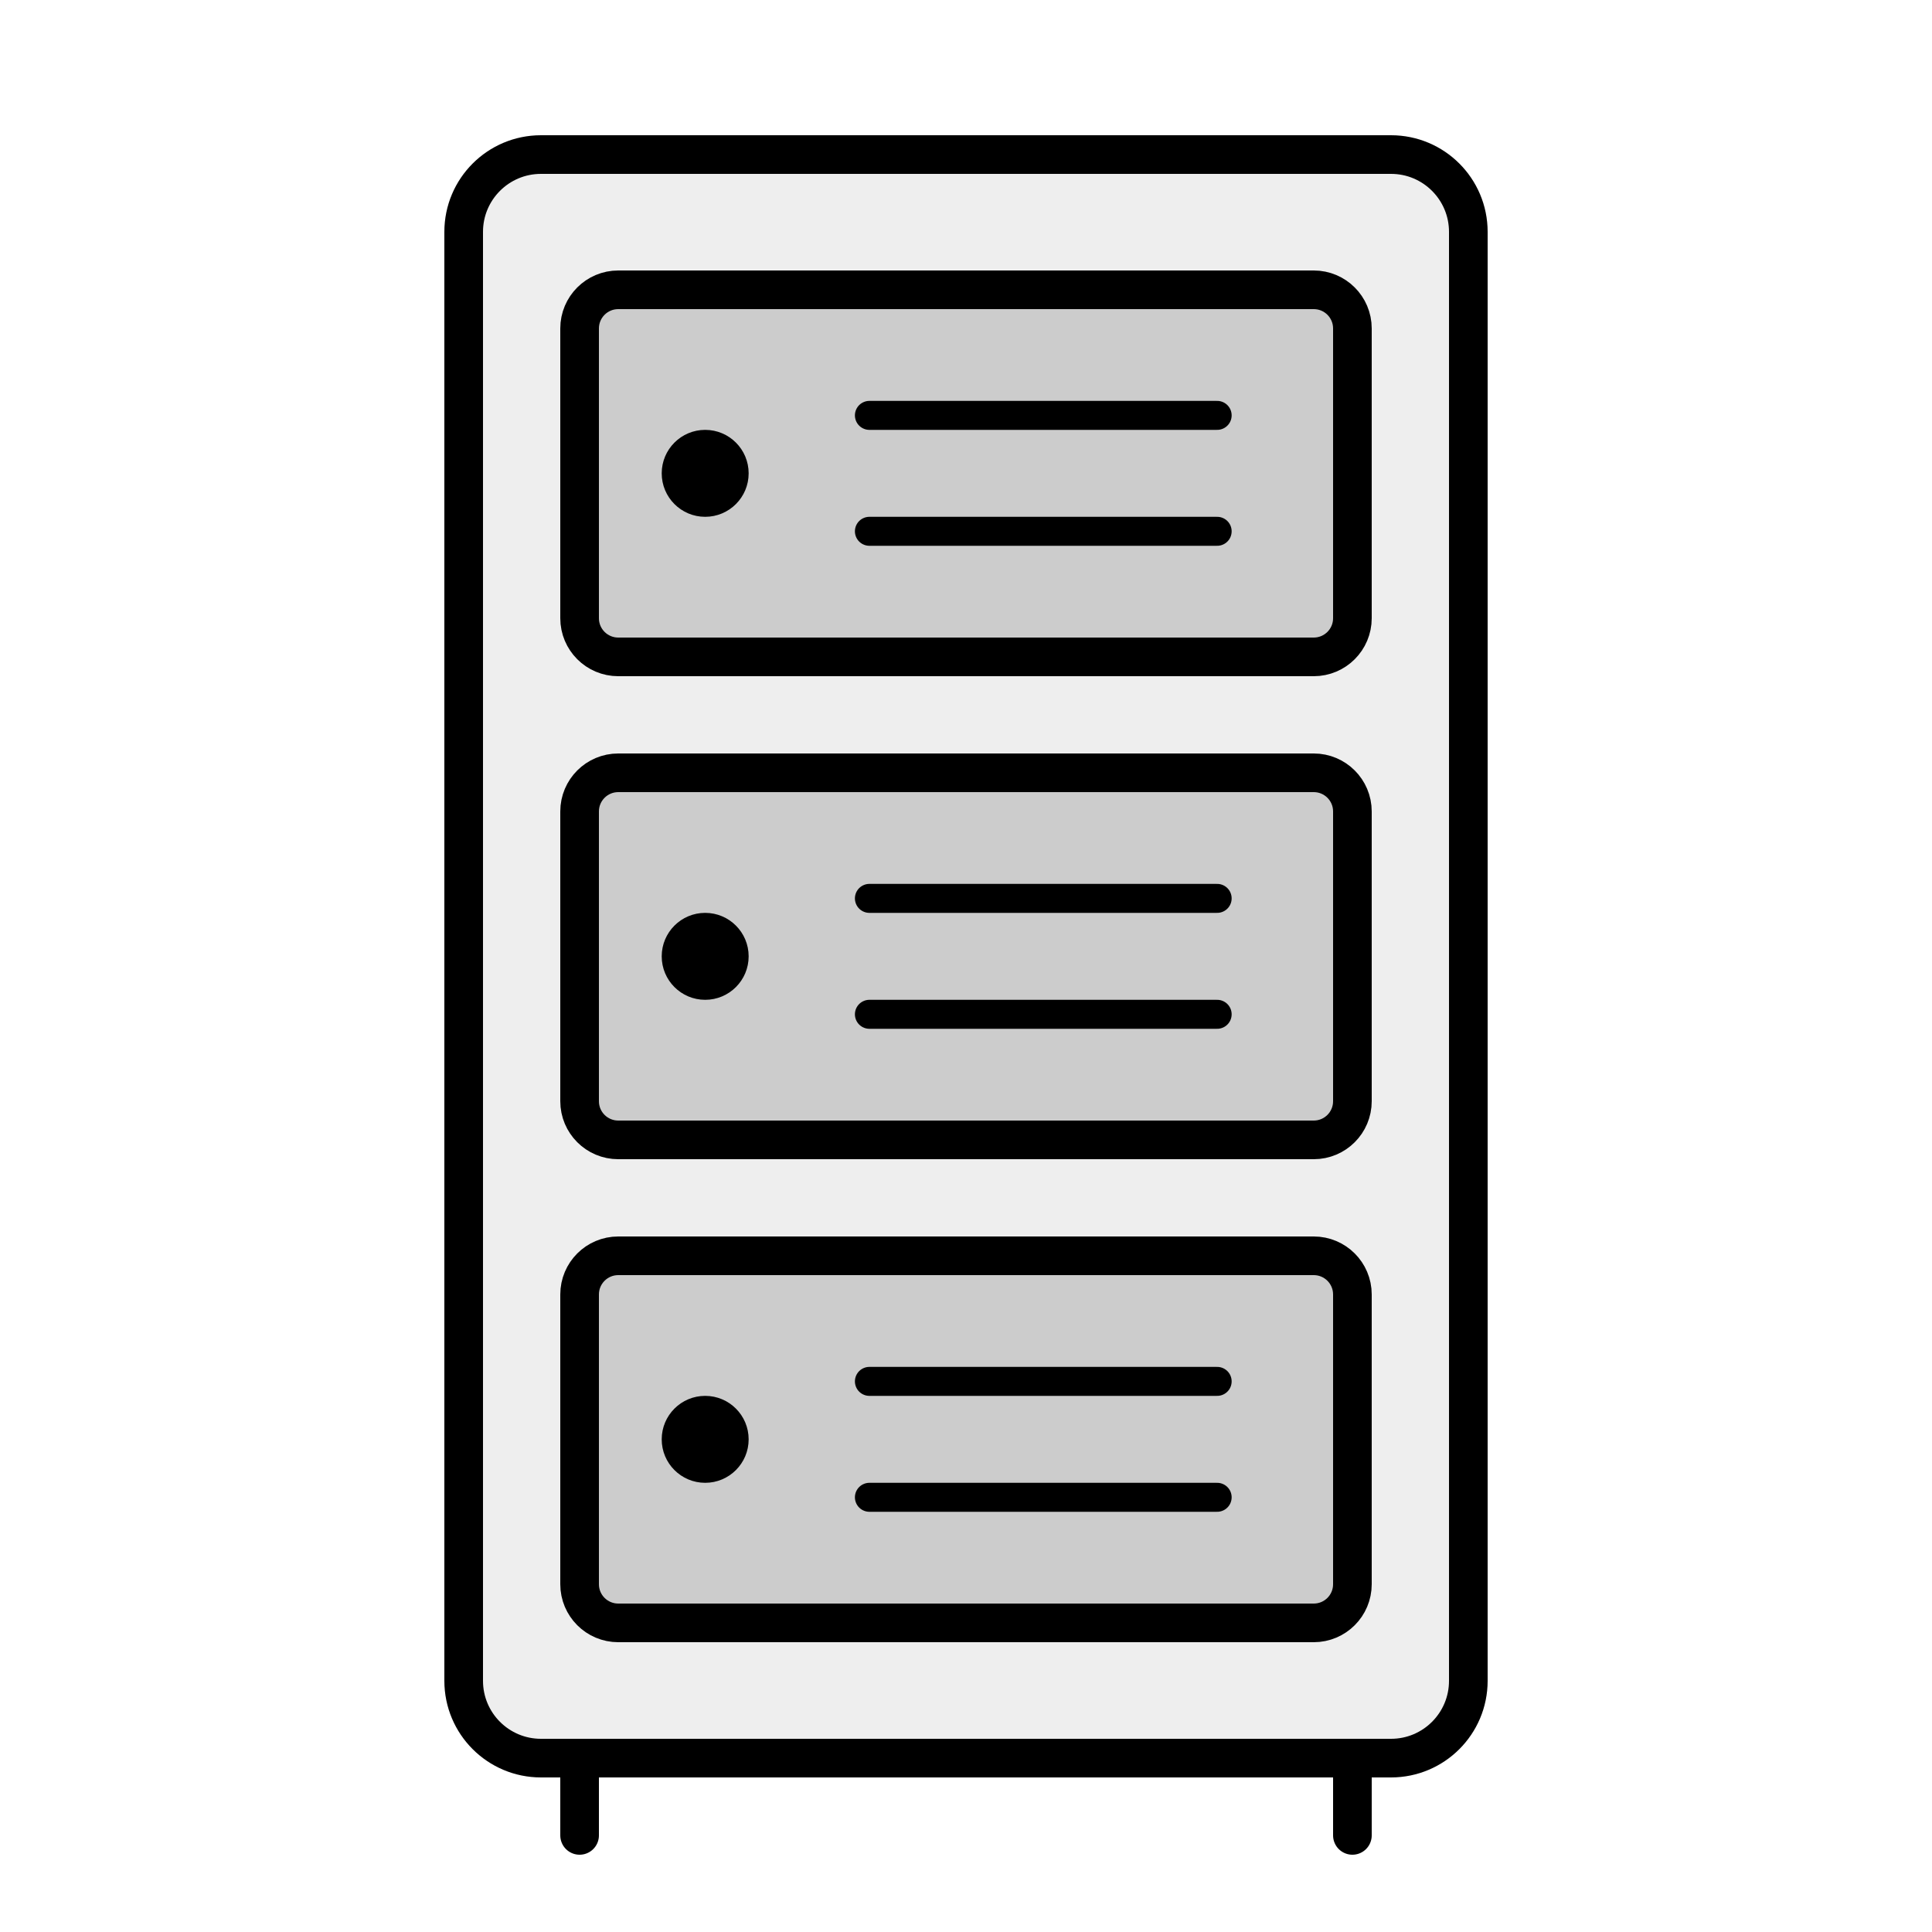
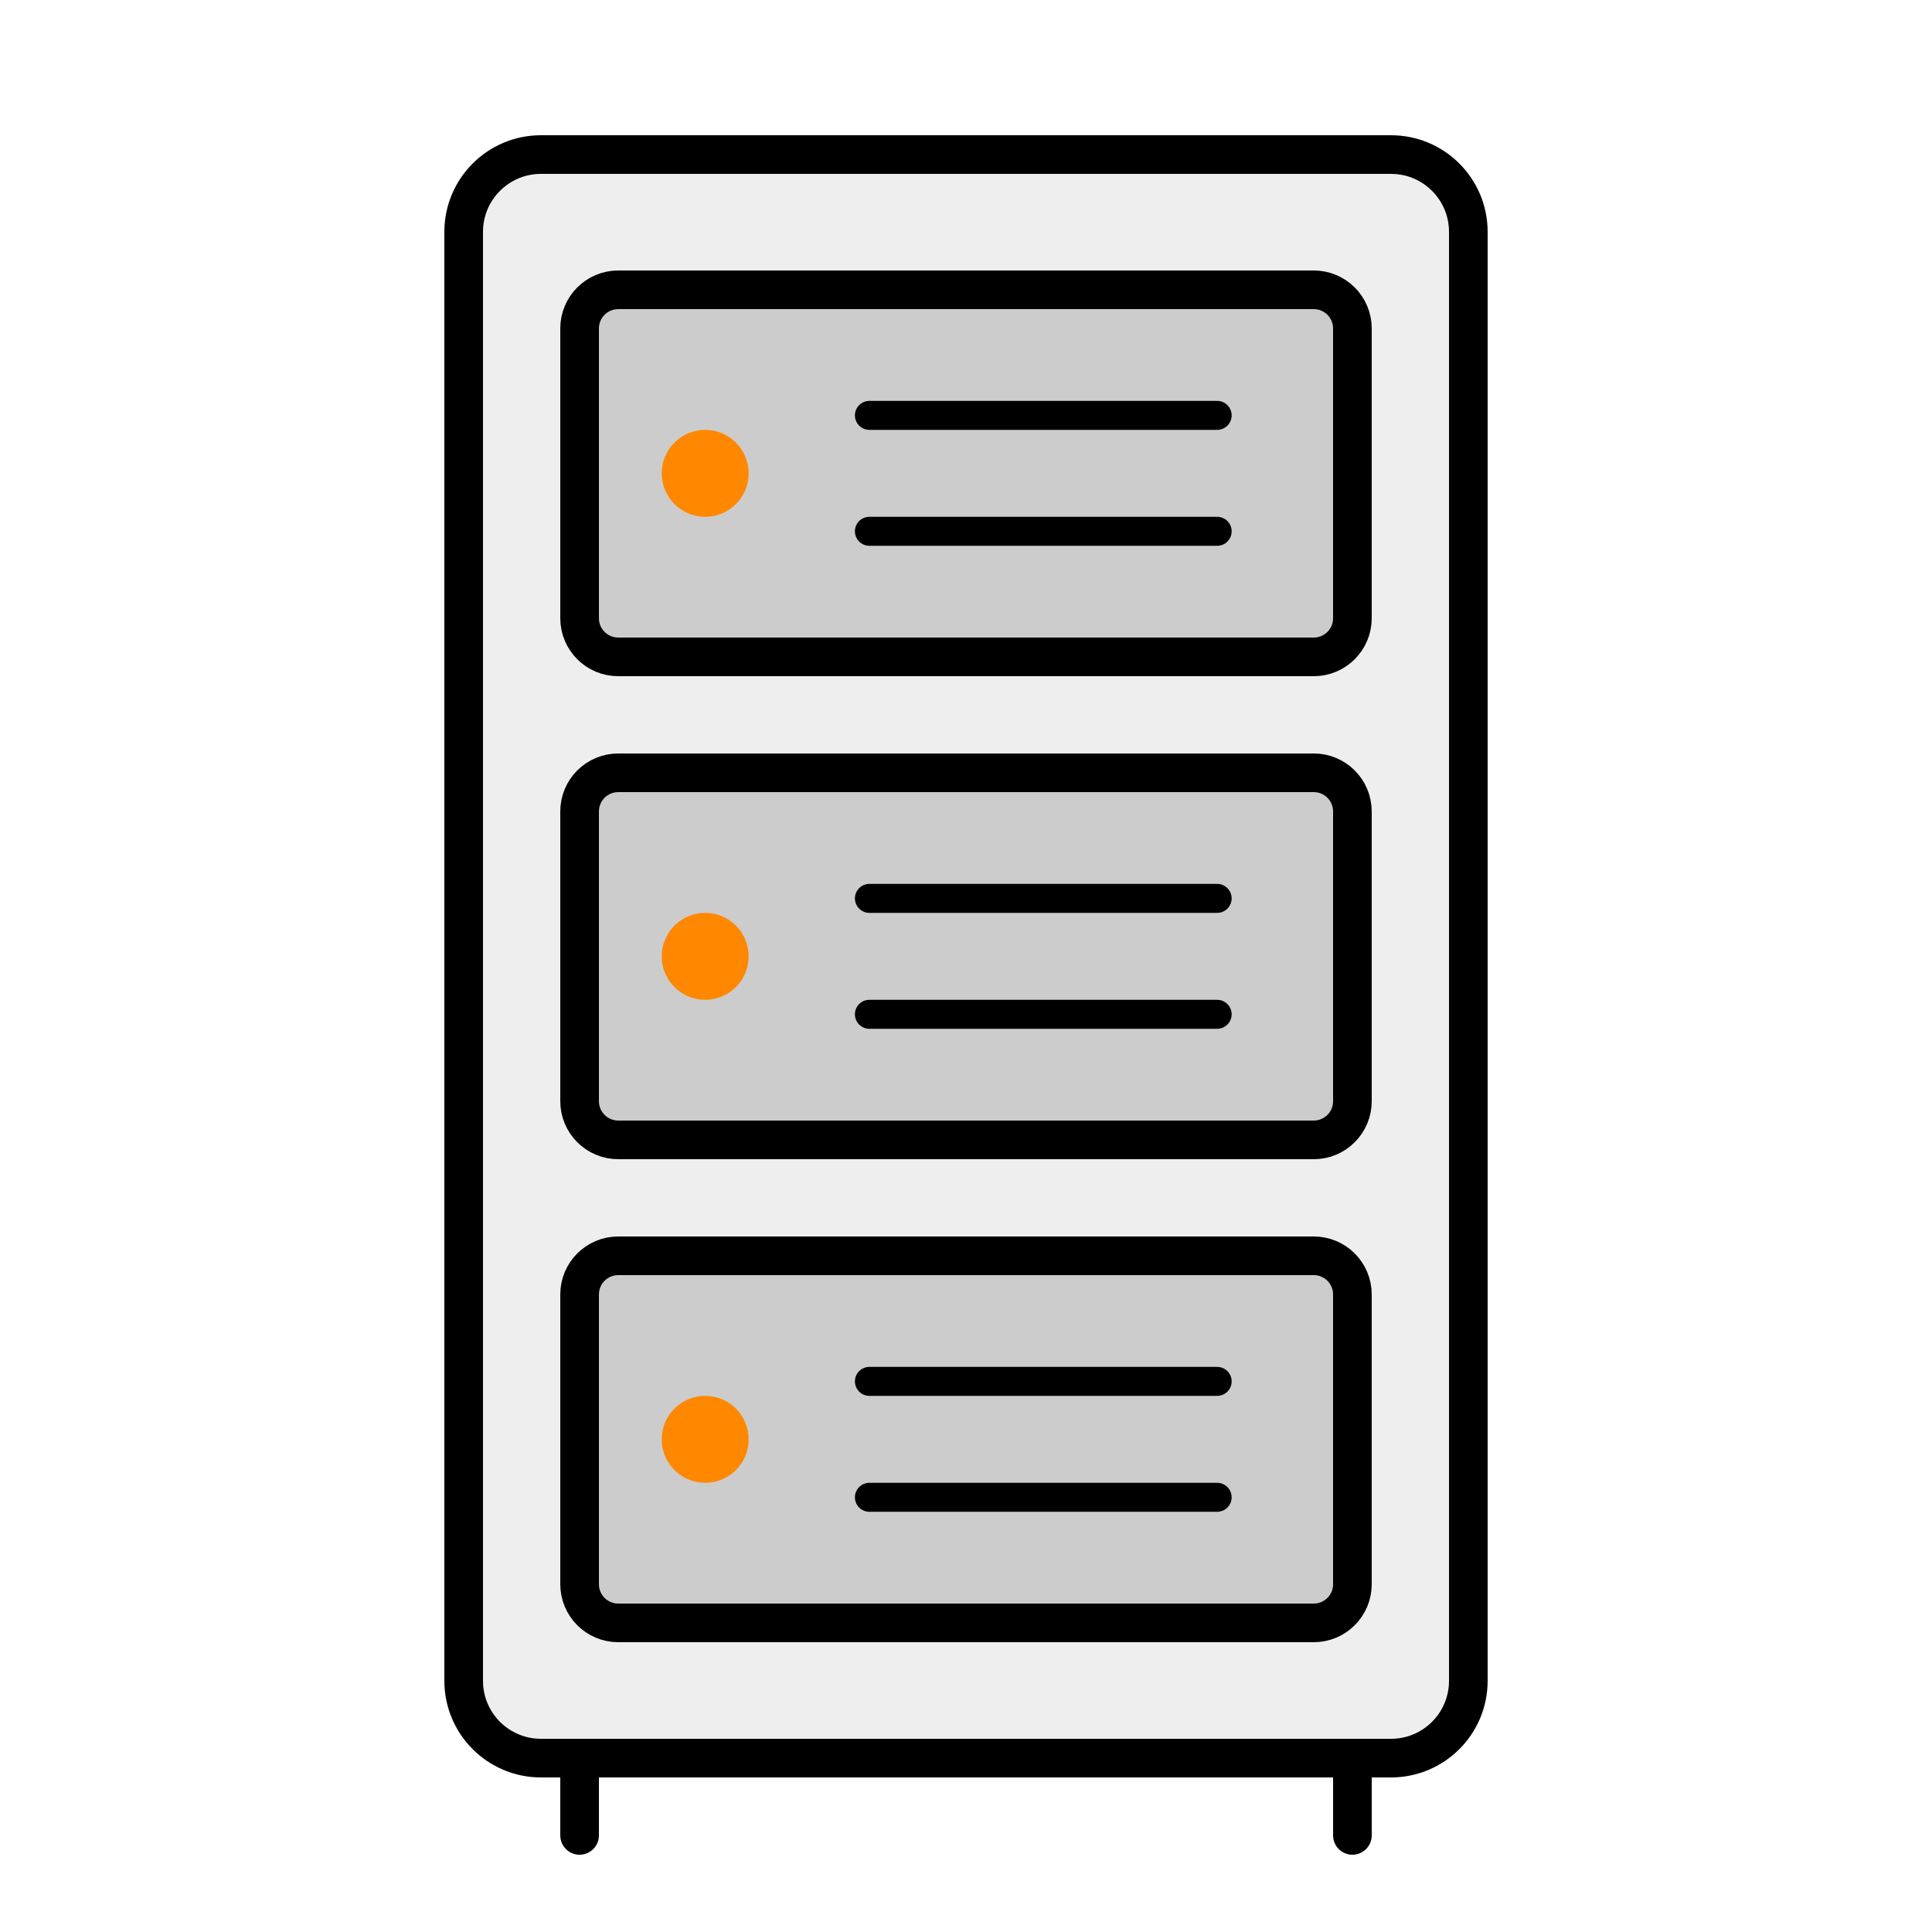
<svg xmlns="http://www.w3.org/2000/svg" viewBox="0 0 200 200" fill="none" stroke="#000" stroke-width="4" stroke-linecap="round" stroke-linejoin="round">
  <rect x="48" y="16" width="104" height="166" rx="8" fill="#eee" />
  <g id="units">
    <rect x="60" y="30" width="80" height="38" rx="4" fill="#ccc" />
    <rect x="60" y="80" width="80" height="38" rx="4" fill="#ccc" />
    <rect x="60" y="130" width="80" height="38" rx="4" fill="#ccc" />
  </g>
-   <g fill="#000" stroke="none">
+   <g fill="#f80" stroke="none">
    <circle cx="73" cy="49" r="4.5" />
    <circle cx="73" cy="99" r="4.5" />
    <circle cx="73" cy="149" r="4.5" />
  </g>
  <path d="M90 43h36M90 55h36M90 93h36M90 105h36M90 143h36M90 155h36" stroke-width="3" />
  <path d="M60 182v8M140 182v8" />
</svg>
